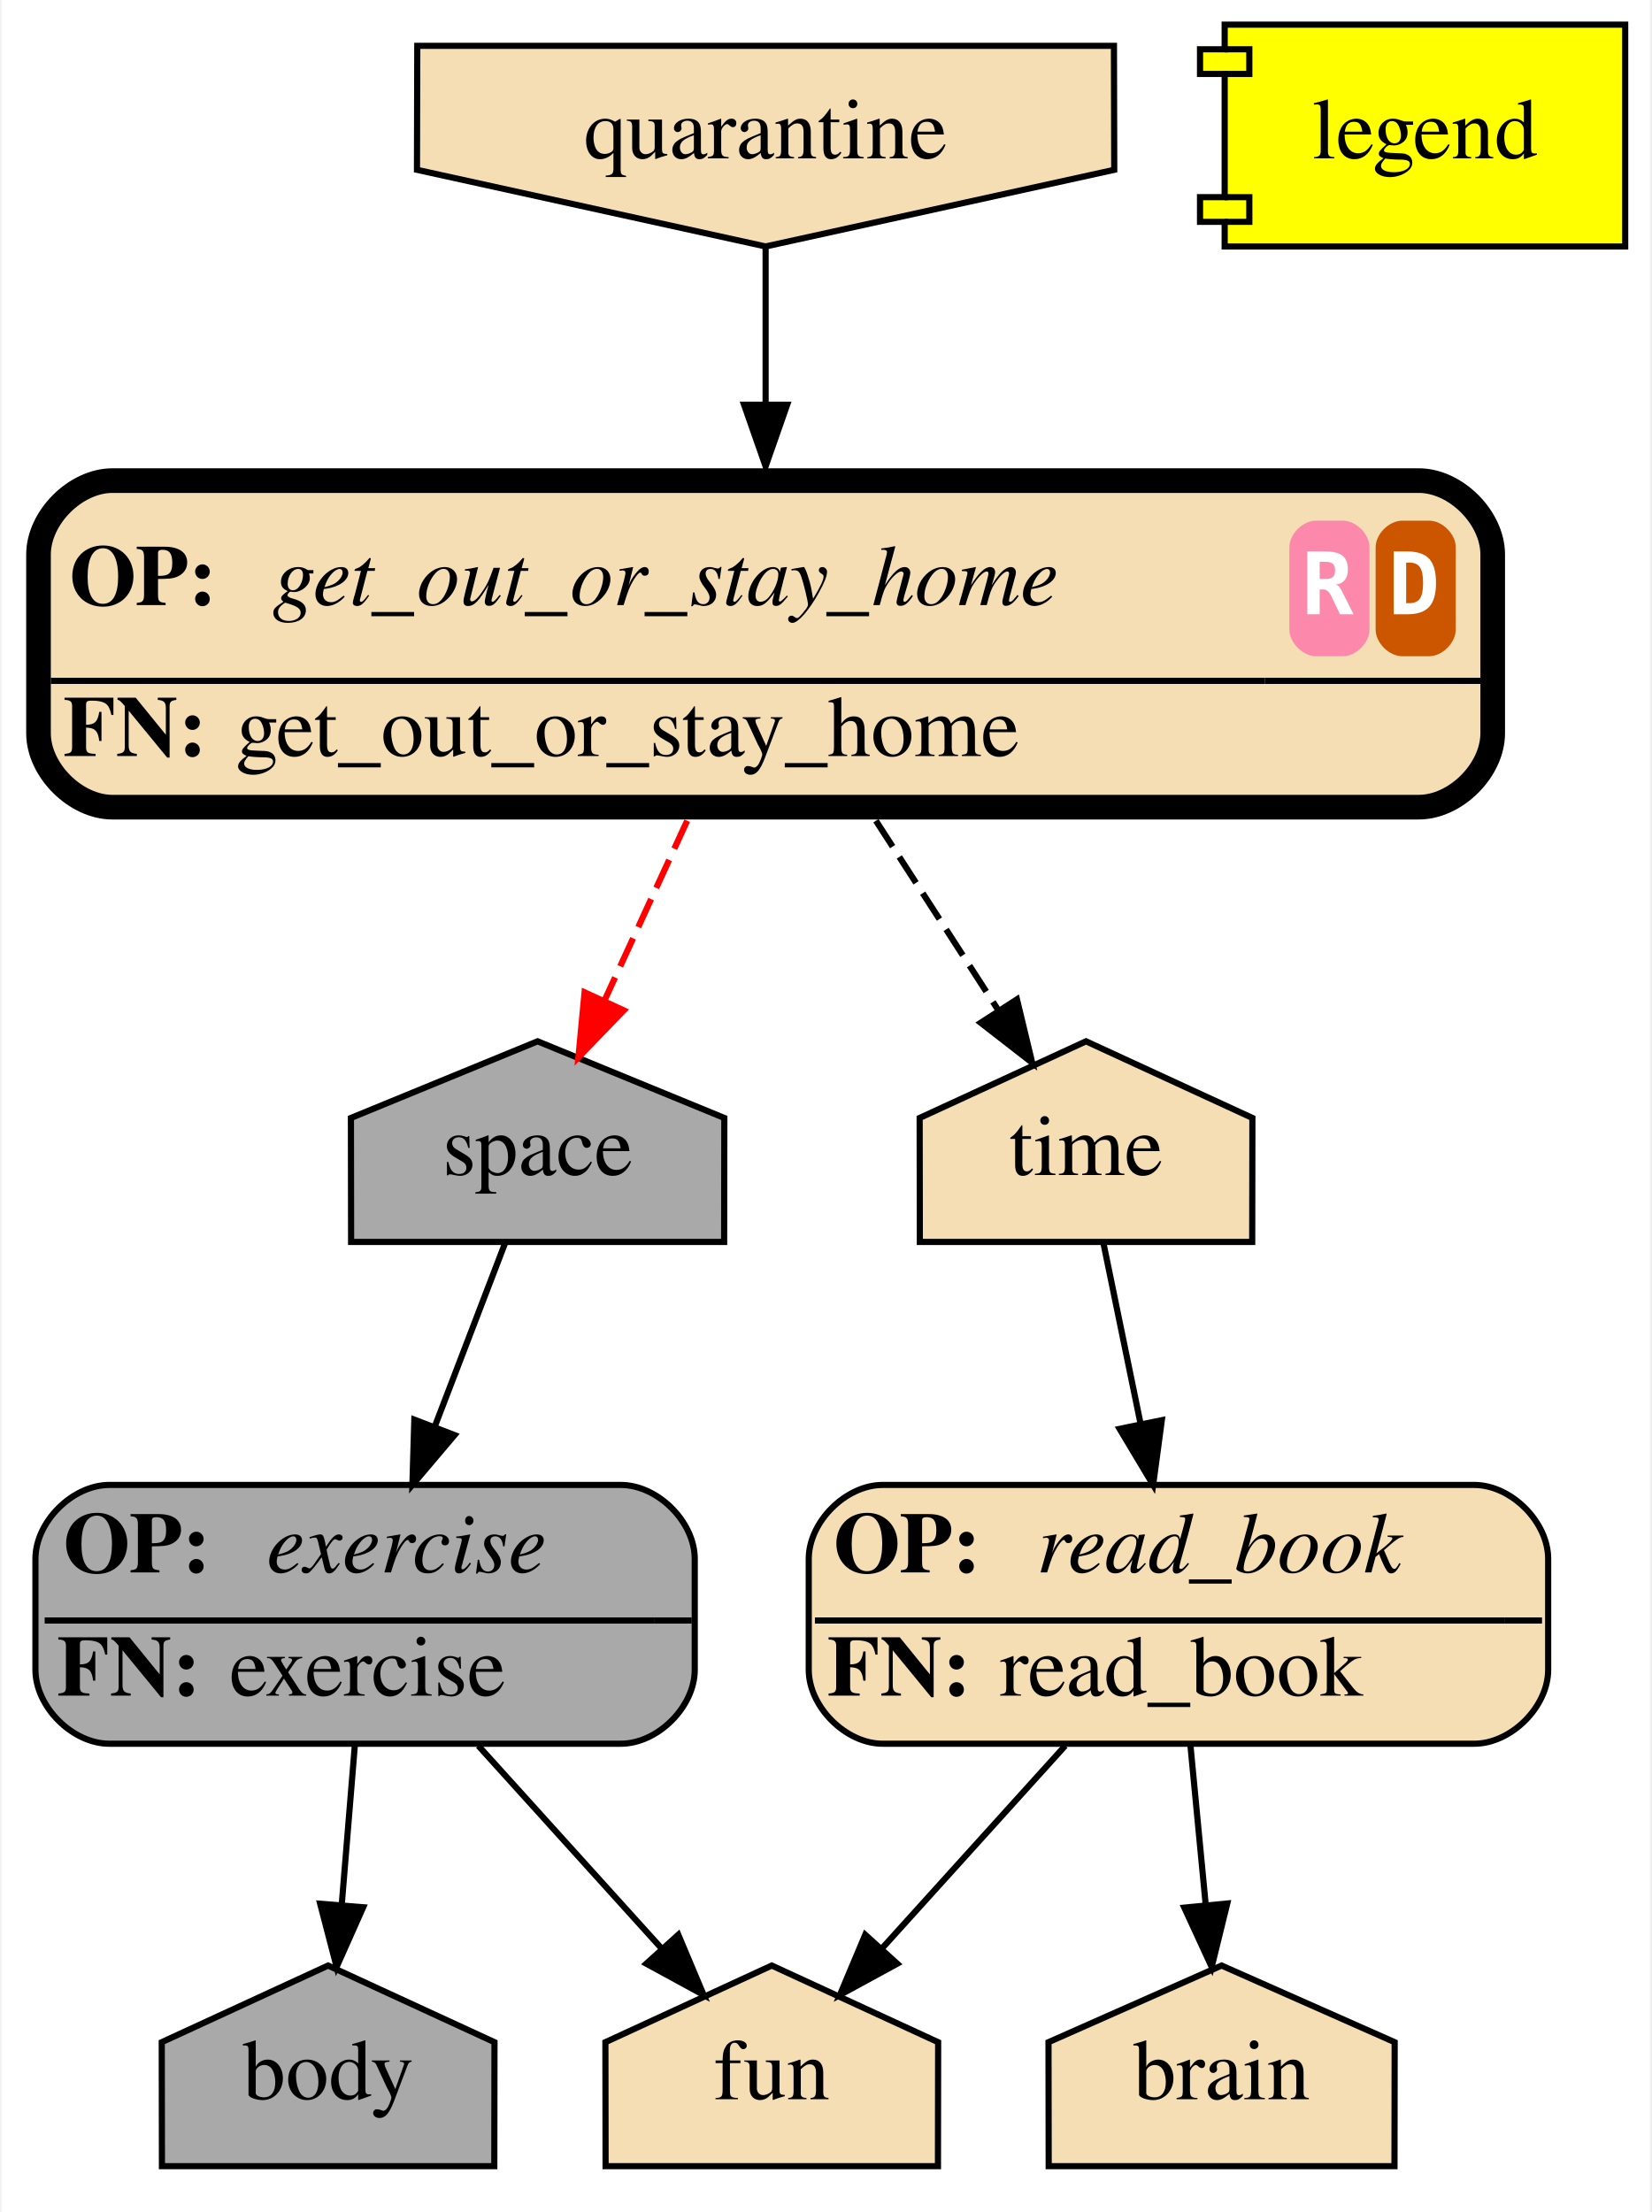
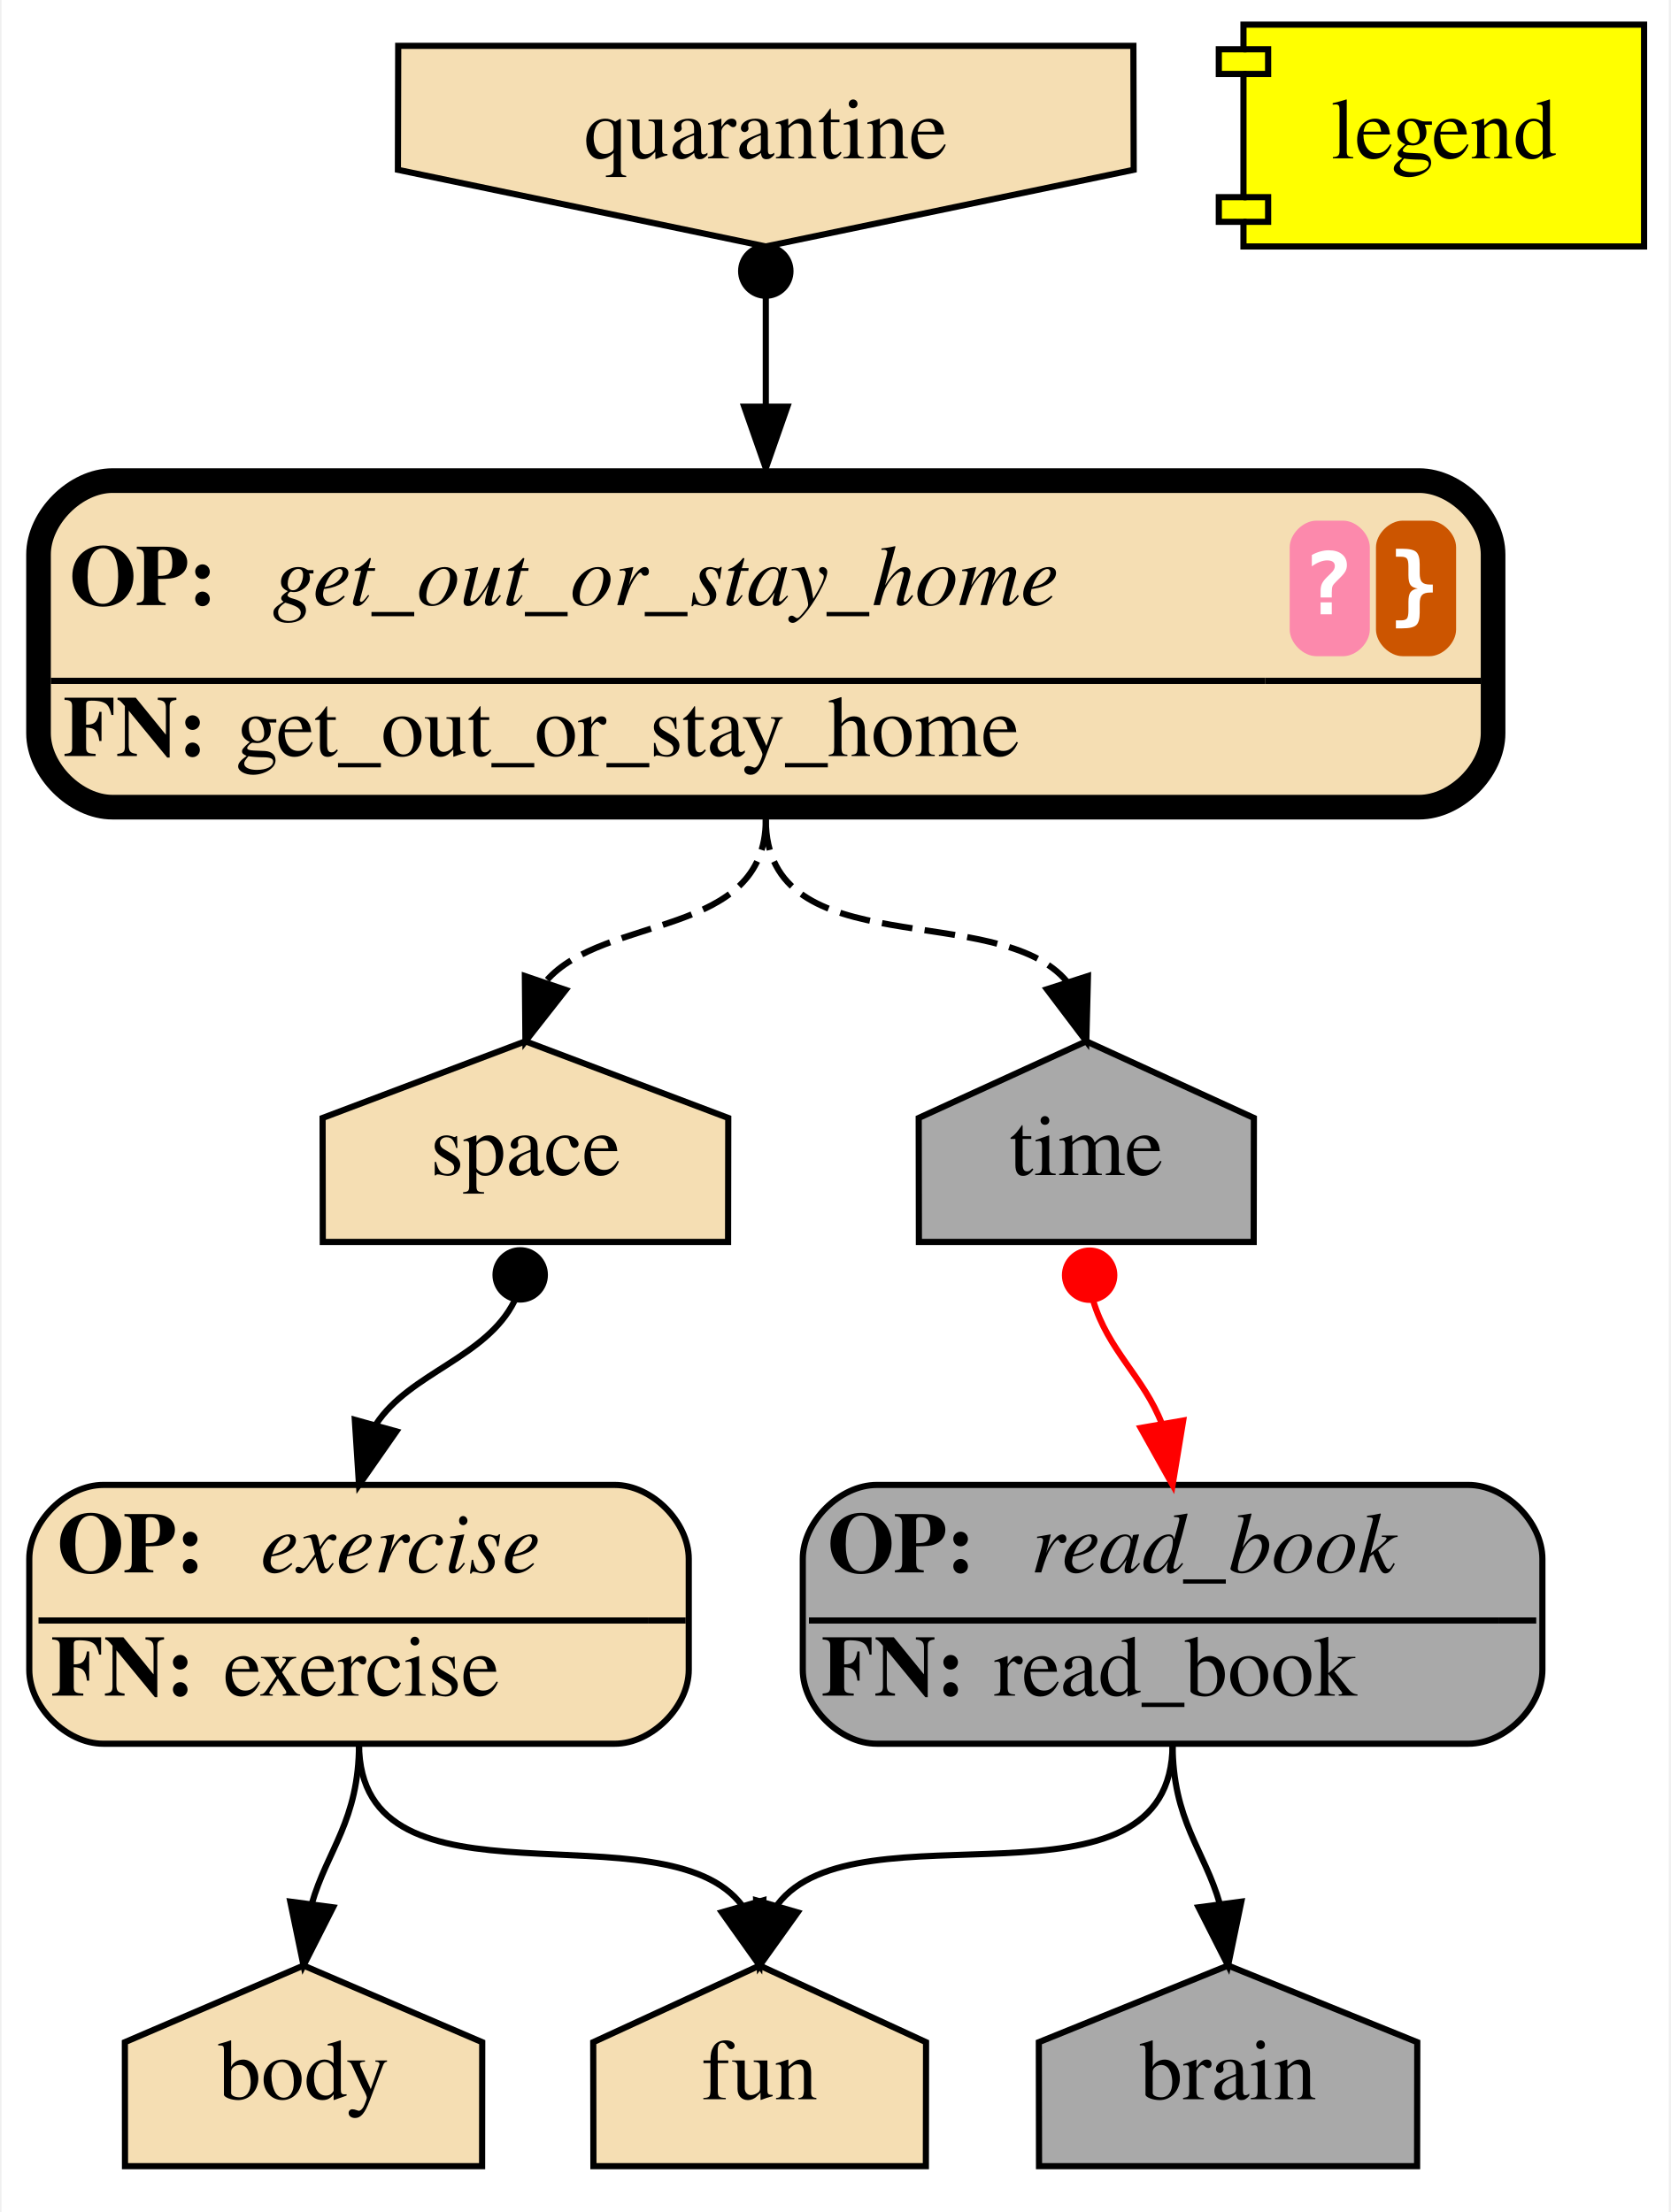
- <svg xmlns="http://www.w3.org/2000/svg" xmlns:xlink="http://www.w3.org/1999/xlink" width="268pt" height="359pt" viewBox="0.00 0.00 267.50 359.00">
+ <svg xmlns="http://www.w3.org/2000/svg" xmlns:xlink="http://www.w3.org/1999/xlink" width="271pt" height="359pt" viewBox="0.00 0.00 270.50 359.00">
  <g id="graph0" class="graph" transform="scale(1 1) rotate(0) translate(4 355)">
-     <g id="a_graph0">
-       <a xlink:href="graphtik-composition--15.svg" target="_blank">
-         <polygon fill="white" stroke="transparent" points="-4,4 -4,-355 263.5,-355 263.5,4 -4,4" />
-       </a>
-     </g>
+     <polygon fill="white" stroke="transparent" points="-4,4 -4,-355 266.5,-355 266.5,4 -4,4" />
    <g id="node1" class="node">
      <g id="a_node1">
-         <a xlink:title="(bool) True">
-           <polygon fill="wheat" stroke="black" points="63.42,-327.44 120,-315 176.58,-327.44 176.53,-347.56 63.47,-347.56 63.42,-327.44" />
+         <a xlink:title="(bool) False">
+           <polygon fill="wheat" stroke="black" points="60.31,-327.44 120,-315 179.69,-327.44 179.64,-347.56 60.36,-347.56 60.31,-327.44" />
          <text text-anchor="middle" x="120" y="-329.3" font-family="Times,serif" font-size="14.00">quarantine</text>
        </a>
      </g>
    </g>
    <g id="node2" class="node">
      <g id="a_node2">
        <a xlink:title="get_out_or_stay_home">
          <path fill="wheat" stroke="transparent" d="M14,-224C14,-224 226,-224 226,-224 232,-224 238,-230 238,-236 238,-236 238,-265 238,-265 238,-271 232,-277 226,-277 226,-277 14,-277 14,-277 8,-277 2,-271 2,-265 2,-265 2,-236 2,-236 2,-230 8,-224 14,-224" />
          <g id="a_node2_0">
            <a xlink:title="FunctionalOperation?(name='get_out_or_stay_home', needs=['quarantine'], provides=['space', 'time'], fn{}='get_out_or_stay_home')" target="_top">
              <polyline fill="none" stroke="black" points="4,-244.5 201,-244.5 " />
              <text text-anchor="start" x="7" y="-256.8" font-family="Times,serif" font-weight="bold" font-size="14.00">OP:</text>
              <text text-anchor="start" x="35" y="-256.8" font-family="Times,serif" font-size="14.00"> </text>
              <text text-anchor="start" x="40" y="-256.8" font-family="Times,serif" font-style="italic" font-size="14.00">get_out_or_stay_home</text>
            </a>
          </g>
          <polyline fill="none" stroke="black" points="201,-244.5 236,-244.5 " />
          <g id="a_node2_1">
-             <a xlink:title="rescheduled(?)" target="_self">
+             <a xlink:href="https://graphtik.readthedocs.io/en/latest/arch.html#term-partial-outputs" xlink:title="rescheduled" target="_blank">
              <path fill="#fc89ac" stroke="transparent" d="M209.33,-248.5C209.33,-248.5 213.67,-248.5 213.67,-248.5 215.83,-248.5 218,-250.67 218,-252.83 218,-252.83 218,-266.17 218,-266.17 218,-268.33 215.83,-270.5 213.67,-270.5 213.67,-270.5 209.33,-270.5 209.33,-270.5 207.17,-270.5 205,-268.33 205,-266.17 205,-266.17 205,-252.83 205,-252.83 205,-250.67 207.17,-248.5 209.33,-248.5" />
-               <text text-anchor="start" x="207" y="-255.3" font-family="monospace" font-weight="bold" font-size="14.00" fill="white">R</text>
+               <text text-anchor="start" x="207" y="-255.3" font-family="monospace" font-weight="bold" font-size="14.00" fill="white">?</text>
            </a>
          </g>
          <g id="a_node2_2">
-             <a xlink:title="returns_dict({})" target="_self">
+             <a xlink:href="https://graphtik.readthedocs.io/en/latest/arch.html#term-returns-dict" xlink:title="returns_dict" target="_blank">
              <path fill="#cc5500" stroke="transparent" d="M223.33,-248.5C223.33,-248.5 227.67,-248.5 227.67,-248.5 229.83,-248.5 232,-250.67 232,-252.83 232,-252.83 232,-266.17 232,-266.17 232,-268.33 229.83,-270.5 227.67,-270.5 227.67,-270.5 223.33,-270.5 223.33,-270.5 221.17,-270.5 219,-268.33 219,-266.17 219,-266.17 219,-252.83 219,-252.83 219,-250.67 221.17,-248.5 223.33,-248.5" />
-               <text text-anchor="start" x="221" y="-255.3" font-family="monospace" font-weight="bold" font-size="14.00" fill="white">D</text>
+               <text text-anchor="start" x="221" y="-255.3" font-family="monospace" font-weight="bold" font-size="14.00" fill="white">}</text>
            </a>
          </g>
          <g id="a_node2_3">
-             <a xlink:href="../reference.html#get_out_or_stay_home" xlink:title="get_out_or_stay_home" target="_top">
+             <a xlink:href="../reference.html#get_out_or_stay_home" xlink:title="sol = pipeline(quarantine=False).plot('t.svg')" target="_top">
              <text text-anchor="start" x="6" y="-232.3" font-family="Times,serif" font-weight="bold" font-size="14.00">FN:</text>
              <text text-anchor="start" x="34" y="-232.3" font-family="Times,serif" font-size="14.00"> get_out_or_stay_home</text>
            </a>
          </g>
          <path fill="none" stroke="black" stroke-width="4" d="M14,-224C14,-224 226,-224 226,-224 232,-224 238,-230 238,-236 238,-236 238,-265 238,-265 238,-271 232,-277 226,-277 226,-277 14,-277 14,-277 8,-277 2,-271 2,-265 2,-265 2,-236 2,-236 2,-230 8,-224 14,-224" />
        </a>
      </g>
    </g>
    <g id="edge1" class="edge">
-       <path fill="none" stroke="black" d="M120,-314.93C120,-307.5 120,-298.47 120,-289.58" />
-       <polygon fill="black" stroke="black" points="123.5,-289.32 120,-279.32 116.5,-289.32 123.5,-289.32" />
+       <path fill="none" stroke="black" d="M120,-306.82C120,-300.05 120,-295.53 120,-289.18" />
+       <ellipse fill="black" stroke="black" cx="120" cy="-311" rx="4" ry="4" />
+       <polygon fill="black" stroke="black" points="123.5,-289 120,-279 116.5,-289 123.5,-289" />
    </g>
    <g id="node3" class="node">
      <g id="a_node3">
-         <a xlink:title="(canceled)">
-           <polygon fill="#a9a9a9" stroke="black" points="113.3,-173.56 83,-186 52.7,-173.56 52.73,-153.44 113.27,-153.44 113.3,-173.56" />
-           <text text-anchor="middle" x="83" y="-164.3" font-family="Times,serif" font-size="14.00">space</text>
+         <a xlink:title="(str) around the block">
+           <polygon fill="wheat" stroke="black" points="113.91,-173.56 81,-186 48.09,-173.56 48.12,-153.44 113.88,-153.44 113.91,-173.56" />
+           <text text-anchor="middle" x="81" y="-164.3" font-family="Times,serif" font-size="14.00">space</text>
        </a>
      </g>
    </g>
    <g id="edge2" class="edge">
-       <path fill="none" stroke="Red" stroke-dasharray="5,2" d="M107.27,-221.8C102.91,-212.31 98.07,-201.79 93.87,-192.66" />
-       <polygon fill="Red" stroke="Red" points="96.98,-191.02 89.62,-183.4 90.62,-193.95 96.98,-191.02" />
+       <path fill="none" stroke="black" stroke-dasharray="5,2" d="M120,-222C120,-202.65 93.76,-206.69 84.33,-195.75" />
+       <polygon fill="black" stroke="black" points="87.54,-194.34 81,-186 80.91,-196.59 87.54,-194.34" />
    </g>
    <g id="node4" class="node">
      <g id="a_node4">
-         <a xlink:title="(str) 1h">
-           <polygon fill="wheat" stroke="black" points="199,-173.56 172,-186 145,-173.56 145.03,-153.44 198.97,-153.44 199,-173.56" />
+         <a xlink:title="(canceled)">
+           <polygon fill="#a9a9a9" stroke="black" points="199.19,-173.56 172,-186 144.81,-173.56 144.84,-153.44 199.16,-153.44 199.19,-173.56" />
          <text text-anchor="middle" x="172" y="-164.3" font-family="Times,serif" font-size="14.00">time</text>
        </a>
      </g>
    </g>
    <g id="edge3" class="edge">
-       <path fill="none" stroke="black" stroke-dasharray="5,2" d="M137.9,-221.8C144.4,-211.73 151.65,-200.51 157.79,-191" />
-       <polygon fill="black" stroke="black" points="160.79,-192.81 163.27,-182.51 154.91,-189.01 160.79,-192.81" />
+       <path fill="none" stroke="black" stroke-dasharray="5,2" d="M120,-222C120,-198.06 157.71,-209.17 168.9,-195.64" />
+       <polygon fill="black" stroke="black" points="172.27,-196.59 172,-186 165.61,-194.45 172.27,-196.59" />
    </g>
    <g id="node5" class="node">
      <g id="a_node5">
        <a xlink:title="exercise">
-           <path fill="#a9a9a9" stroke="transparent" d="M13.5,-72C13.5,-72 96.5,-72 96.5,-72 102.5,-72 108.5,-78 108.5,-84 108.5,-84 108.5,-102 108.5,-102 108.5,-108 102.5,-114 96.5,-114 96.5,-114 13.5,-114 13.5,-114 7.5,-114 1.5,-108 1.5,-102 1.5,-102 1.5,-84 1.5,-84 1.5,-78 7.5,-72 13.5,-72" />
+           <path fill="wheat" stroke="transparent" d="M12.5,-72C12.5,-72 95.5,-72 95.5,-72 101.5,-72 107.5,-78 107.5,-84 107.5,-84 107.5,-102 107.5,-102 107.5,-108 101.5,-114 95.5,-114 95.5,-114 12.5,-114 12.5,-114 6.5,-114 0.5,-108 0.5,-102 0.5,-102 0.5,-84 0.5,-84 0.5,-78 6.5,-72 12.5,-72" />
          <g id="a_node5_4">
            <a xlink:title="FunctionalOperation(name='exercise', needs=['space'], provides=['fun', 'body'], fn='exercise')" target="_top">
-               <polyline fill="none" stroke="black" points="3,-92 102,-92 " />
-               <text text-anchor="start" x="6" y="-99.8" font-family="Times,serif" font-weight="bold" font-size="14.00">OP:</text>
-               <text text-anchor="start" x="34" y="-99.8" font-family="Times,serif" font-size="14.00"> </text>
-               <text text-anchor="start" x="39" y="-99.8" font-family="Times,serif" font-style="italic" font-size="14.00">exercise</text>
+               <polyline fill="none" stroke="black" points="2,-92 101,-92 " />
+               <text text-anchor="start" x="5" y="-99.8" font-family="Times,serif" font-weight="bold" font-size="14.00">OP:</text>
+               <text text-anchor="start" x="33" y="-99.8" font-family="Times,serif" font-size="14.00"> </text>
+               <text text-anchor="start" x="38" y="-99.8" font-family="Times,serif" font-style="italic" font-size="14.00">exercise</text>
            </a>
          </g>
-           <polyline fill="none" stroke="black" points="102,-92 108,-92 " />
+           <polyline fill="none" stroke="black" points="101,-92 107,-92 " />
          <g id="a_node5_5">
            <a xlink:href="../reference.html#exercise" xlink:title="exercise" target="_top">
-               <text text-anchor="start" x="5" y="-79.8" font-family="Times,serif" font-weight="bold" font-size="14.00">FN:</text>
-               <text text-anchor="start" x="33" y="-79.8" font-family="Times,serif" font-size="14.00"> exercise</text>
+               <text text-anchor="start" x="4" y="-79.8" font-family="Times,serif" font-weight="bold" font-size="14.00">FN:</text>
+               <text text-anchor="start" x="32" y="-79.8" font-family="Times,serif" font-size="14.00"> exercise</text>
            </a>
          </g>
-           <path fill="none" stroke="black" d="M13.5,-72C13.5,-72 96.5,-72 96.5,-72 102.5,-72 108.5,-78 108.5,-84 108.5,-84 108.5,-102 108.5,-102 108.5,-108 102.5,-114 96.5,-114 96.5,-114 13.5,-114 13.5,-114 7.5,-114 1.5,-108 1.5,-102 1.5,-102 1.5,-84 1.5,-84 1.5,-78 7.5,-72 13.5,-72" />
+           <path fill="none" stroke="black" d="M12.5,-72C12.5,-72 95.5,-72 95.5,-72 101.5,-72 107.5,-78 107.5,-84 107.5,-84 107.5,-102 107.5,-102 107.5,-108 101.5,-114 95.5,-114 95.5,-114 12.5,-114 12.5,-114 6.5,-114 0.5,-108 0.5,-102 0.5,-102 0.5,-84 0.5,-84 0.5,-78 6.5,-72 12.5,-72" />
        </a>
      </g>
    </g>
    <g id="edge4" class="edge">
-       <path fill="none" stroke="black" d="M77.73,-153.27C74.52,-144.88 70.27,-133.82 66.33,-123.53" />
-       <polygon fill="black" stroke="black" points="69.52,-122.09 62.68,-114.01 62.99,-124.6 69.52,-122.09" />
+       <path fill="none" stroke="black" d="M79.23,-143.87C74.63,-134.6 62.28,-132.26 56.75,-123.83" />
+       <ellipse fill="black" stroke="black" cx="80.15" cy="-148.09" rx="4" ry="4" />
+       <polygon fill="black" stroke="black" points="60.06,-122.69 54,-114 53.32,-124.57 60.06,-122.69" />
    </g>
    <g id="node8" class="node">
      <g id="a_node8">
        <a xlink:title="read_book">
-           <path fill="wheat" stroke="transparent" d="M139,-72C139,-72 235,-72 235,-72 241,-72 247,-78 247,-84 247,-84 247,-102 247,-102 247,-108 241,-114 235,-114 235,-114 139,-114 139,-114 133,-114 127,-108 127,-102 127,-102 127,-84 127,-84 127,-78 133,-72 139,-72" />
+           <path fill="#a9a9a9" stroke="transparent" d="M138,-72C138,-72 234,-72 234,-72 240,-72 246,-78 246,-84 246,-84 246,-102 246,-102 246,-108 240,-114 234,-114 234,-114 138,-114 138,-114 132,-114 126,-108 126,-102 126,-102 126,-84 126,-84 126,-78 132,-72 138,-72" />
          <g id="a_node8_6">
            <a xlink:title="FunctionalOperation(name='read_book', needs=['time'], provides=['fun', 'brain'], fn='read_book')" target="_top">
-               <polyline fill="none" stroke="black" points="128,-92 240,-92 " />
-               <text text-anchor="start" x="131" y="-99.8" font-family="Times,serif" font-weight="bold" font-size="14.00">OP:</text>
-               <text text-anchor="start" x="159" y="-99.8" font-family="Times,serif" font-size="14.00"> </text>
-               <text text-anchor="start" x="164" y="-99.8" font-family="Times,serif" font-style="italic" font-size="14.00">read_book</text>
+               <polyline fill="none" stroke="black" points="127,-92 239,-92 " />
+               <text text-anchor="start" x="130" y="-99.8" font-family="Times,serif" font-weight="bold" font-size="14.00">OP:</text>
+               <text text-anchor="start" x="158" y="-99.8" font-family="Times,serif" font-size="14.00"> </text>
+               <text text-anchor="start" x="163" y="-99.8" font-family="Times,serif" font-style="italic" font-size="14.00">read_book</text>
            </a>
          </g>
-           <polyline fill="none" stroke="black" points="240,-92 246,-92 " />
+           <polyline fill="none" stroke="black" points="239,-92 245,-92 " />
          <g id="a_node8_7">
            <a xlink:href="../reference.html#read_book" xlink:title="read_book" target="_top">
-               <text text-anchor="start" x="130" y="-79.8" font-family="Times,serif" font-weight="bold" font-size="14.00">FN:</text>
-               <text text-anchor="start" x="158" y="-79.8" font-family="Times,serif" font-size="14.00"> read_book</text>
+               <text text-anchor="start" x="129" y="-79.8" font-family="Times,serif" font-weight="bold" font-size="14.00">FN:</text>
+               <text text-anchor="start" x="157" y="-79.8" font-family="Times,serif" font-size="14.00"> read_book</text>
            </a>
          </g>
-           <path fill="none" stroke="black" d="M139,-72C139,-72 235,-72 235,-72 241,-72 247,-78 247,-84 247,-84 247,-102 247,-102 247,-108 241,-114 235,-114 235,-114 139,-114 139,-114 133,-114 127,-108 127,-102 127,-102 127,-84 127,-84 127,-78 133,-72 139,-72" />
+           <path fill="none" stroke="black" d="M138,-72C138,-72 234,-72 234,-72 240,-72 246,-78 246,-84 246,-84 246,-102 246,-102 246,-108 240,-114 234,-114 234,-114 138,-114 138,-114 132,-114 126,-108 126,-102 126,-102 126,-84 126,-84 126,-78 132,-72 138,-72" />
        </a>
      </g>
    </g>
    <g id="edge5" class="edge">
-       <path fill="none" stroke="black" d="M174.82,-153.27C176.53,-144.97 178.77,-134.05 180.87,-123.85" />
-       <polygon fill="black" stroke="black" points="184.3,-124.51 182.89,-114.01 177.45,-123.1 184.3,-124.51" />
+       <path fill="none" stroke="Red" d="M173.1,-143.97C175.52,-135.8 181.34,-131.5 184.27,-123.9" />
+       <ellipse fill="Red" stroke="Red" cx="172.54" cy="-148.04" rx="4" ry="4" />
+       <polygon fill="Red" stroke="Red" points="187.72,-124.45 186,-114 180.83,-123.25 187.72,-124.45" />
    </g>
    <g id="node6" class="node">
      <g id="a_node6">
-         <a xlink:title="(str) relaxed">
-           <polygon fill="wheat" stroke="black" points="148,-23.56 121,-36 94,-23.56 94.03,-3.44 147.97,-3.44 148,-23.56" />
-           <text text-anchor="middle" x="121" y="-14.3" font-family="Times,serif" font-size="14.00">fun</text>
+         <a xlink:title="(str) refreshed">
+           <polygon fill="wheat" stroke="black" points="146,-23.56 119,-36 92,-23.56 92.03,-3.44 145.97,-3.44 146,-23.56" />
+           <text text-anchor="middle" x="119" y="-14.3" font-family="Times,serif" font-size="14.00">fun</text>
        </a>
      </g>
    </g>
    <g id="edge6" class="edge">
-       <path fill="none" stroke="black" d="M73.38,-71.67C82.65,-61.41 93.85,-49.03 103.06,-38.84" />
-       <polygon fill="black" stroke="black" points="105.83,-41 109.94,-31.23 100.64,-36.3 105.83,-41" />
+       <path fill="none" stroke="black" d="M54,-72C54,-43.1 103.77,-62.5 116.21,-45.67" />
+       <polygon fill="black" stroke="black" points="119.59,-46.58 119,-36 112.86,-44.64 119.59,-46.58" />
    </g>
    <g id="node7" class="node">
      <g id="a_node7">
-         <a xlink:title="(canceled)">
-           <polygon fill="#a9a9a9" stroke="black" points="76,-23.56 49,-36 22,-23.56 22.03,-3.44 75.97,-3.44 76,-23.56" />
-           <text text-anchor="middle" x="49" y="-14.3" font-family="Times,serif" font-size="14.00">body</text>
+         <a xlink:title="(str) strong feet">
+           <polygon fill="wheat" stroke="black" points="73.99,-23.56 45,-36 16.01,-23.56 16.03,-3.44 73.97,-3.44 73.99,-23.56" />
+           <text text-anchor="middle" x="45" y="-14.3" font-family="Times,serif" font-size="14.00">body</text>
        </a>
      </g>
    </g>
    <g id="edge7" class="edge">
-       <path fill="none" stroke="black" d="M53.33,-71.67C52.68,-63.72 51.92,-54.48 51.22,-45.99" />
-       <polygon fill="black" stroke="black" points="54.69,-45.46 50.38,-35.78 47.71,-46.03 54.69,-45.46" />
+       <path fill="none" stroke="black" d="M54,-72C54,-59.5 48.83,-54.74 46.33,-45.99" />
+       <polygon fill="black" stroke="black" points="49.79,-45.45 45,-36 42.85,-46.37 49.79,-45.45" />
    </g>
    <g id="edge8" class="edge">
-       <path fill="none" stroke="black" d="M168.62,-71.67C159.35,-61.41 148.15,-49.03 138.94,-38.84" />
-       <polygon fill="black" stroke="black" points="141.36,-36.3 132.06,-31.23 136.17,-41 141.36,-36.3" />
+       <path fill="none" stroke="black" d="M186,-72C186,-42.42 134.7,-62.92 121.88,-45.87" />
+       <polygon fill="black" stroke="black" points="125.16,-44.62 119,-36 118.44,-46.58 125.16,-44.62" />
    </g>
    <g id="node9" class="node">
      <g id="a_node9">
-         <a xlink:title="(str) popular physics">
-           <polygon fill="wheat" stroke="black" points="222.09,-23.56 194,-36 165.91,-23.56 165.94,-3.44 222.06,-3.44 222.09,-23.56" />
-           <text text-anchor="middle" x="194" y="-14.3" font-family="Times,serif" font-size="14.00">brain</text>
+         <a xlink:title="(canceled)">
+           <polygon fill="#a9a9a9" stroke="black" points="225.7,-23.56 195,-36 164.3,-23.56 164.33,-3.44 225.67,-3.44 225.7,-23.56" />
+           <text text-anchor="middle" x="195" y="-14.3" font-family="Times,serif" font-size="14.00">brain</text>
        </a>
      </g>
    </g>
    <g id="edge9" class="edge">
-       <path fill="none" stroke="black" d="M188.95,-71.67C189.71,-63.72 190.6,-54.48 191.41,-45.99" />
-       <polygon fill="black" stroke="black" points="194.92,-46.07 192.39,-35.78 187.95,-45.4 194.92,-46.07" />
+       <path fill="none" stroke="black" d="M186,-72C186,-59.5 191.17,-54.74 193.67,-45.99" />
+       <polygon fill="black" stroke="black" points="197.15,-46.37 195,-36 190.21,-45.45 197.15,-46.37" />
    </g>
    <g id="node10" class="node">
      <g id="a_node10">
        <a xlink:href="https://graphtik.readthedocs.io/en/latest/_images/GraphtikLegend.svg" xlink:title="legend" target="_blank">
-           <polygon fill="yellow" stroke="black" points="259.5,-351 194.5,-351 194.5,-347 190.5,-347 190.5,-343 194.5,-343 194.5,-323 190.5,-323 190.5,-319 194.5,-319 194.5,-315 259.5,-315 259.5,-351" />
-           <polyline fill="none" stroke="black" points="194.5,-347 198.5,-347 198.5,-343 194.5,-343 " />
-           <polyline fill="none" stroke="black" points="194.5,-323 198.5,-323 198.5,-319 194.5,-319 " />
-           <text text-anchor="middle" x="227" y="-329.3" font-family="Times,serif" font-size="14.00">legend</text>
+           <polygon fill="yellow" stroke="black" points="262.5,-351 197.5,-351 197.5,-347 193.5,-347 193.5,-343 197.5,-343 197.5,-323 193.5,-323 193.5,-319 197.5,-319 197.5,-315 262.5,-315 262.5,-351" />
+           <polyline fill="none" stroke="black" points="197.5,-347 201.5,-347 201.5,-343 197.5,-343 " />
+           <polyline fill="none" stroke="black" points="197.5,-323 201.5,-323 201.5,-319 197.5,-319 " />
+           <text text-anchor="middle" x="230" y="-329.3" font-family="Times,serif" font-size="14.00">legend</text>
        </a>
      </g>
    </g>
  </g>
</svg>
